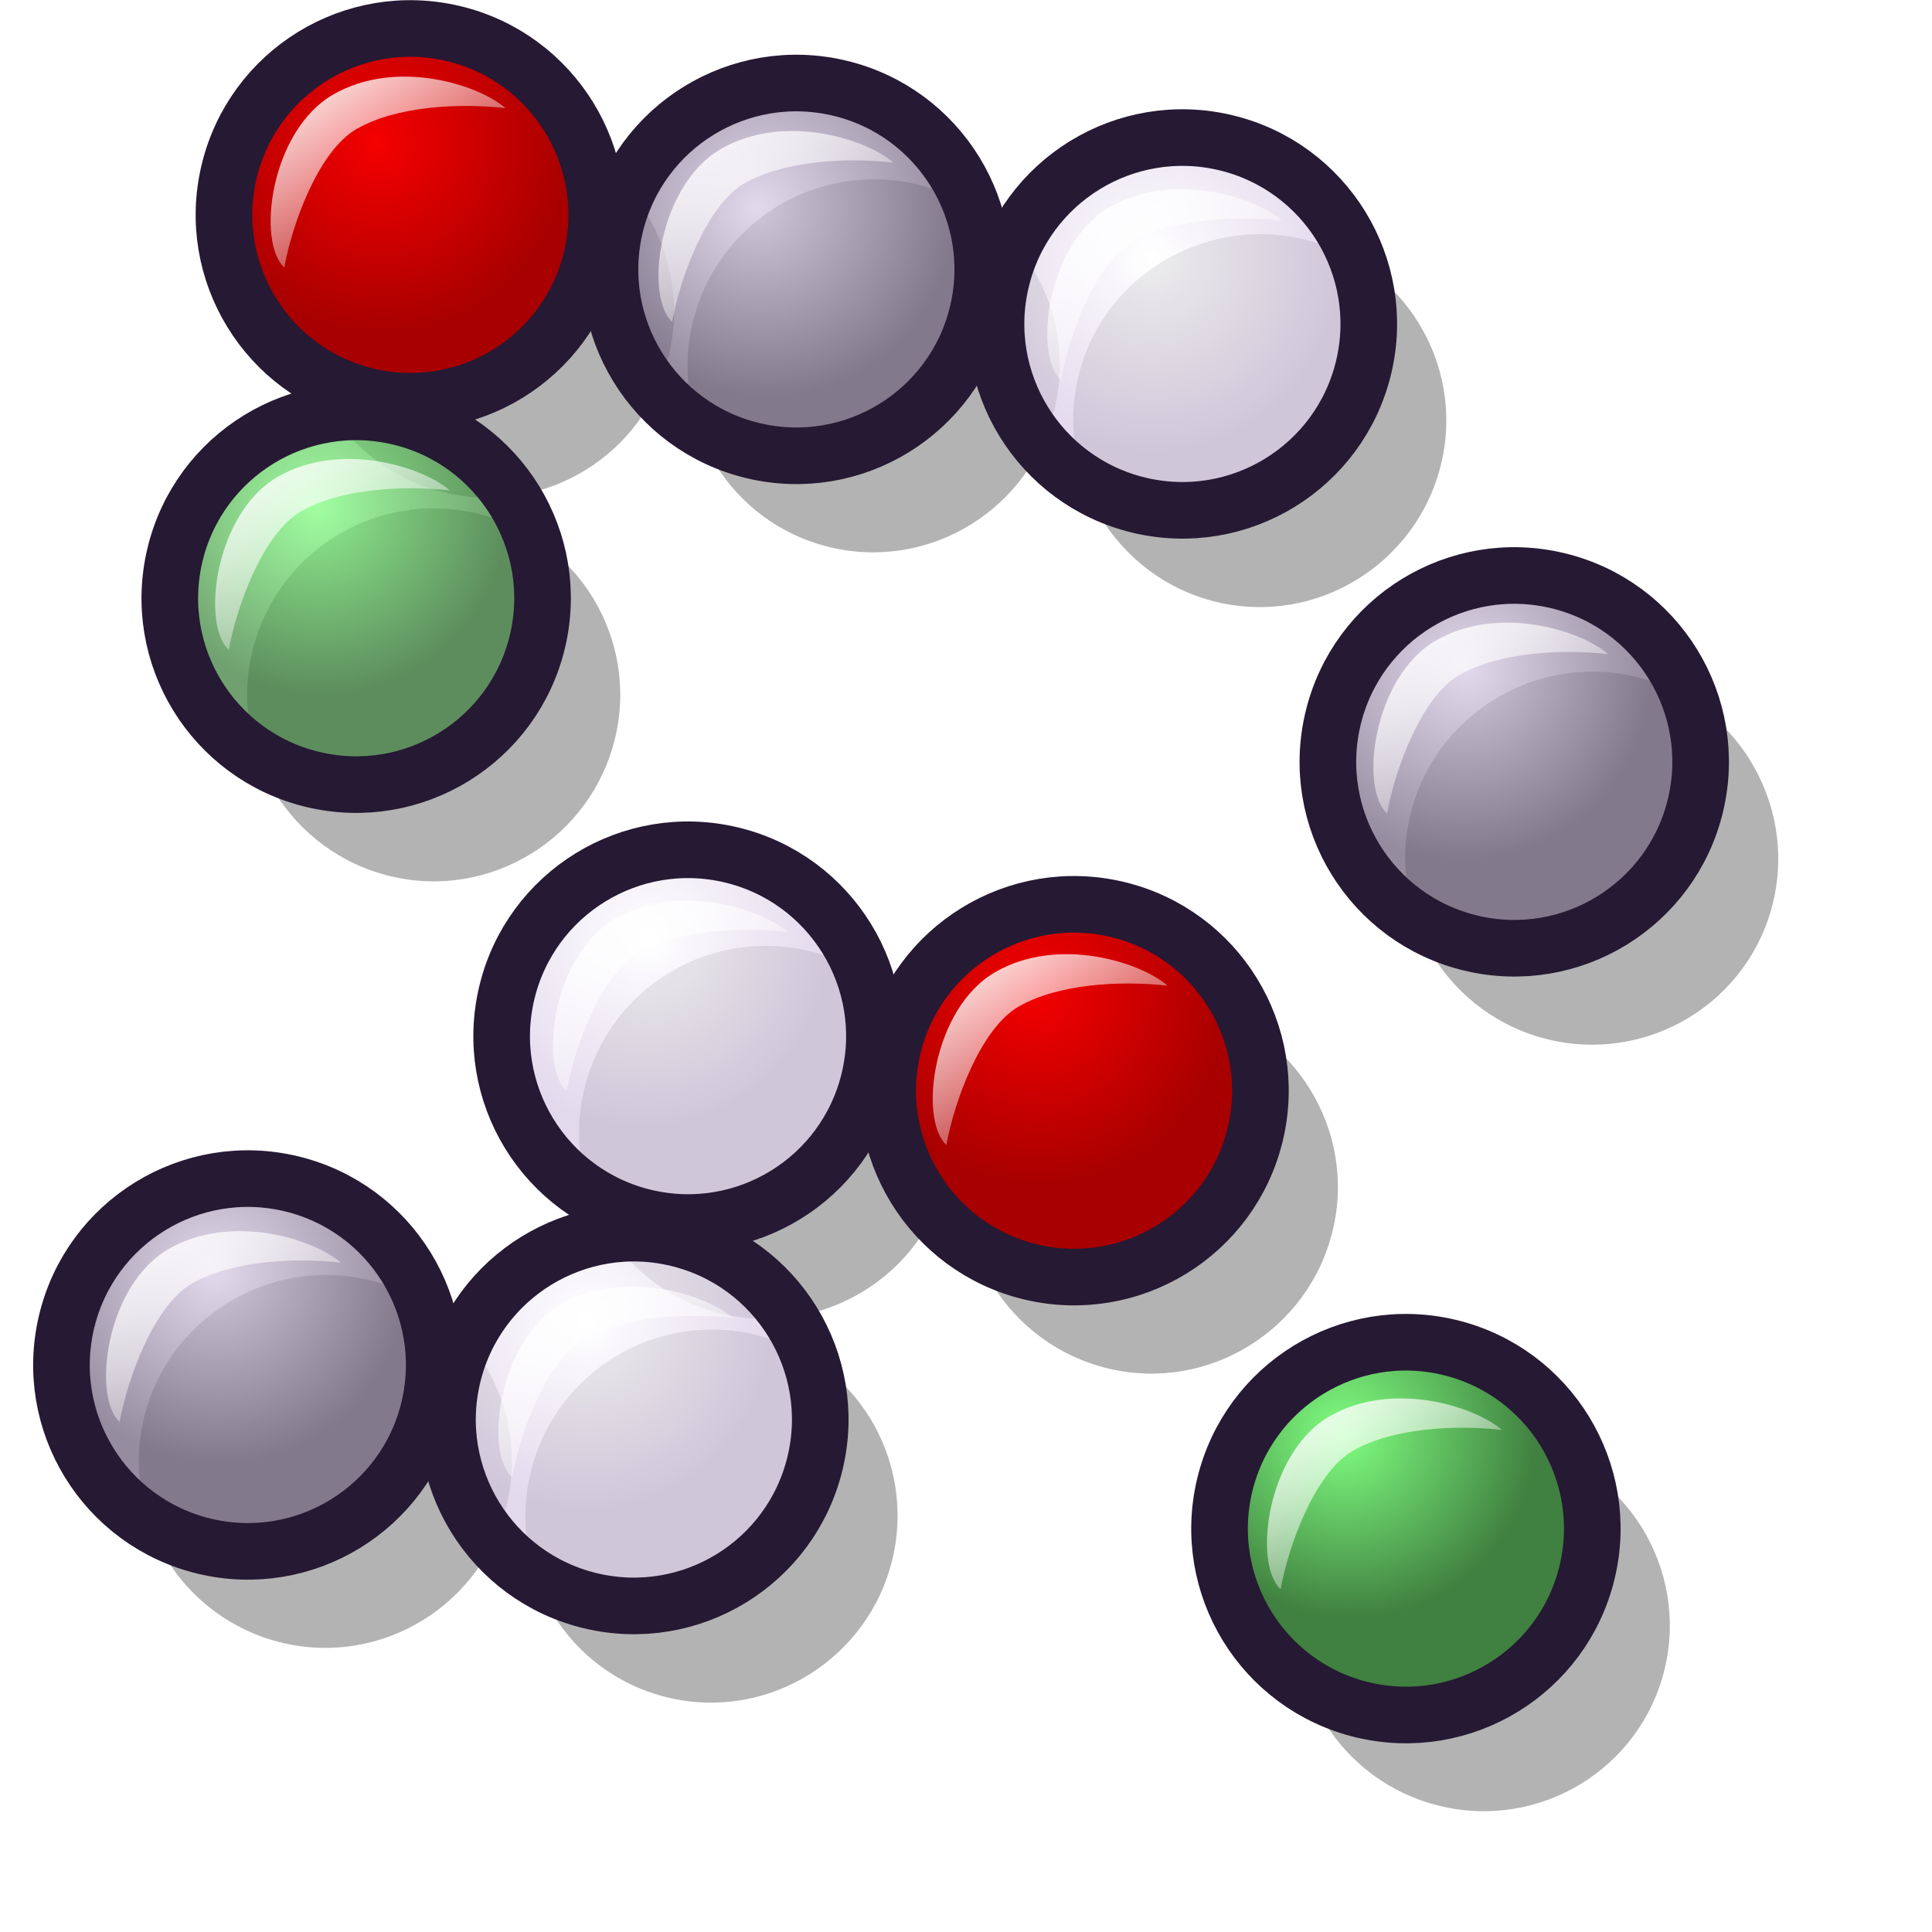
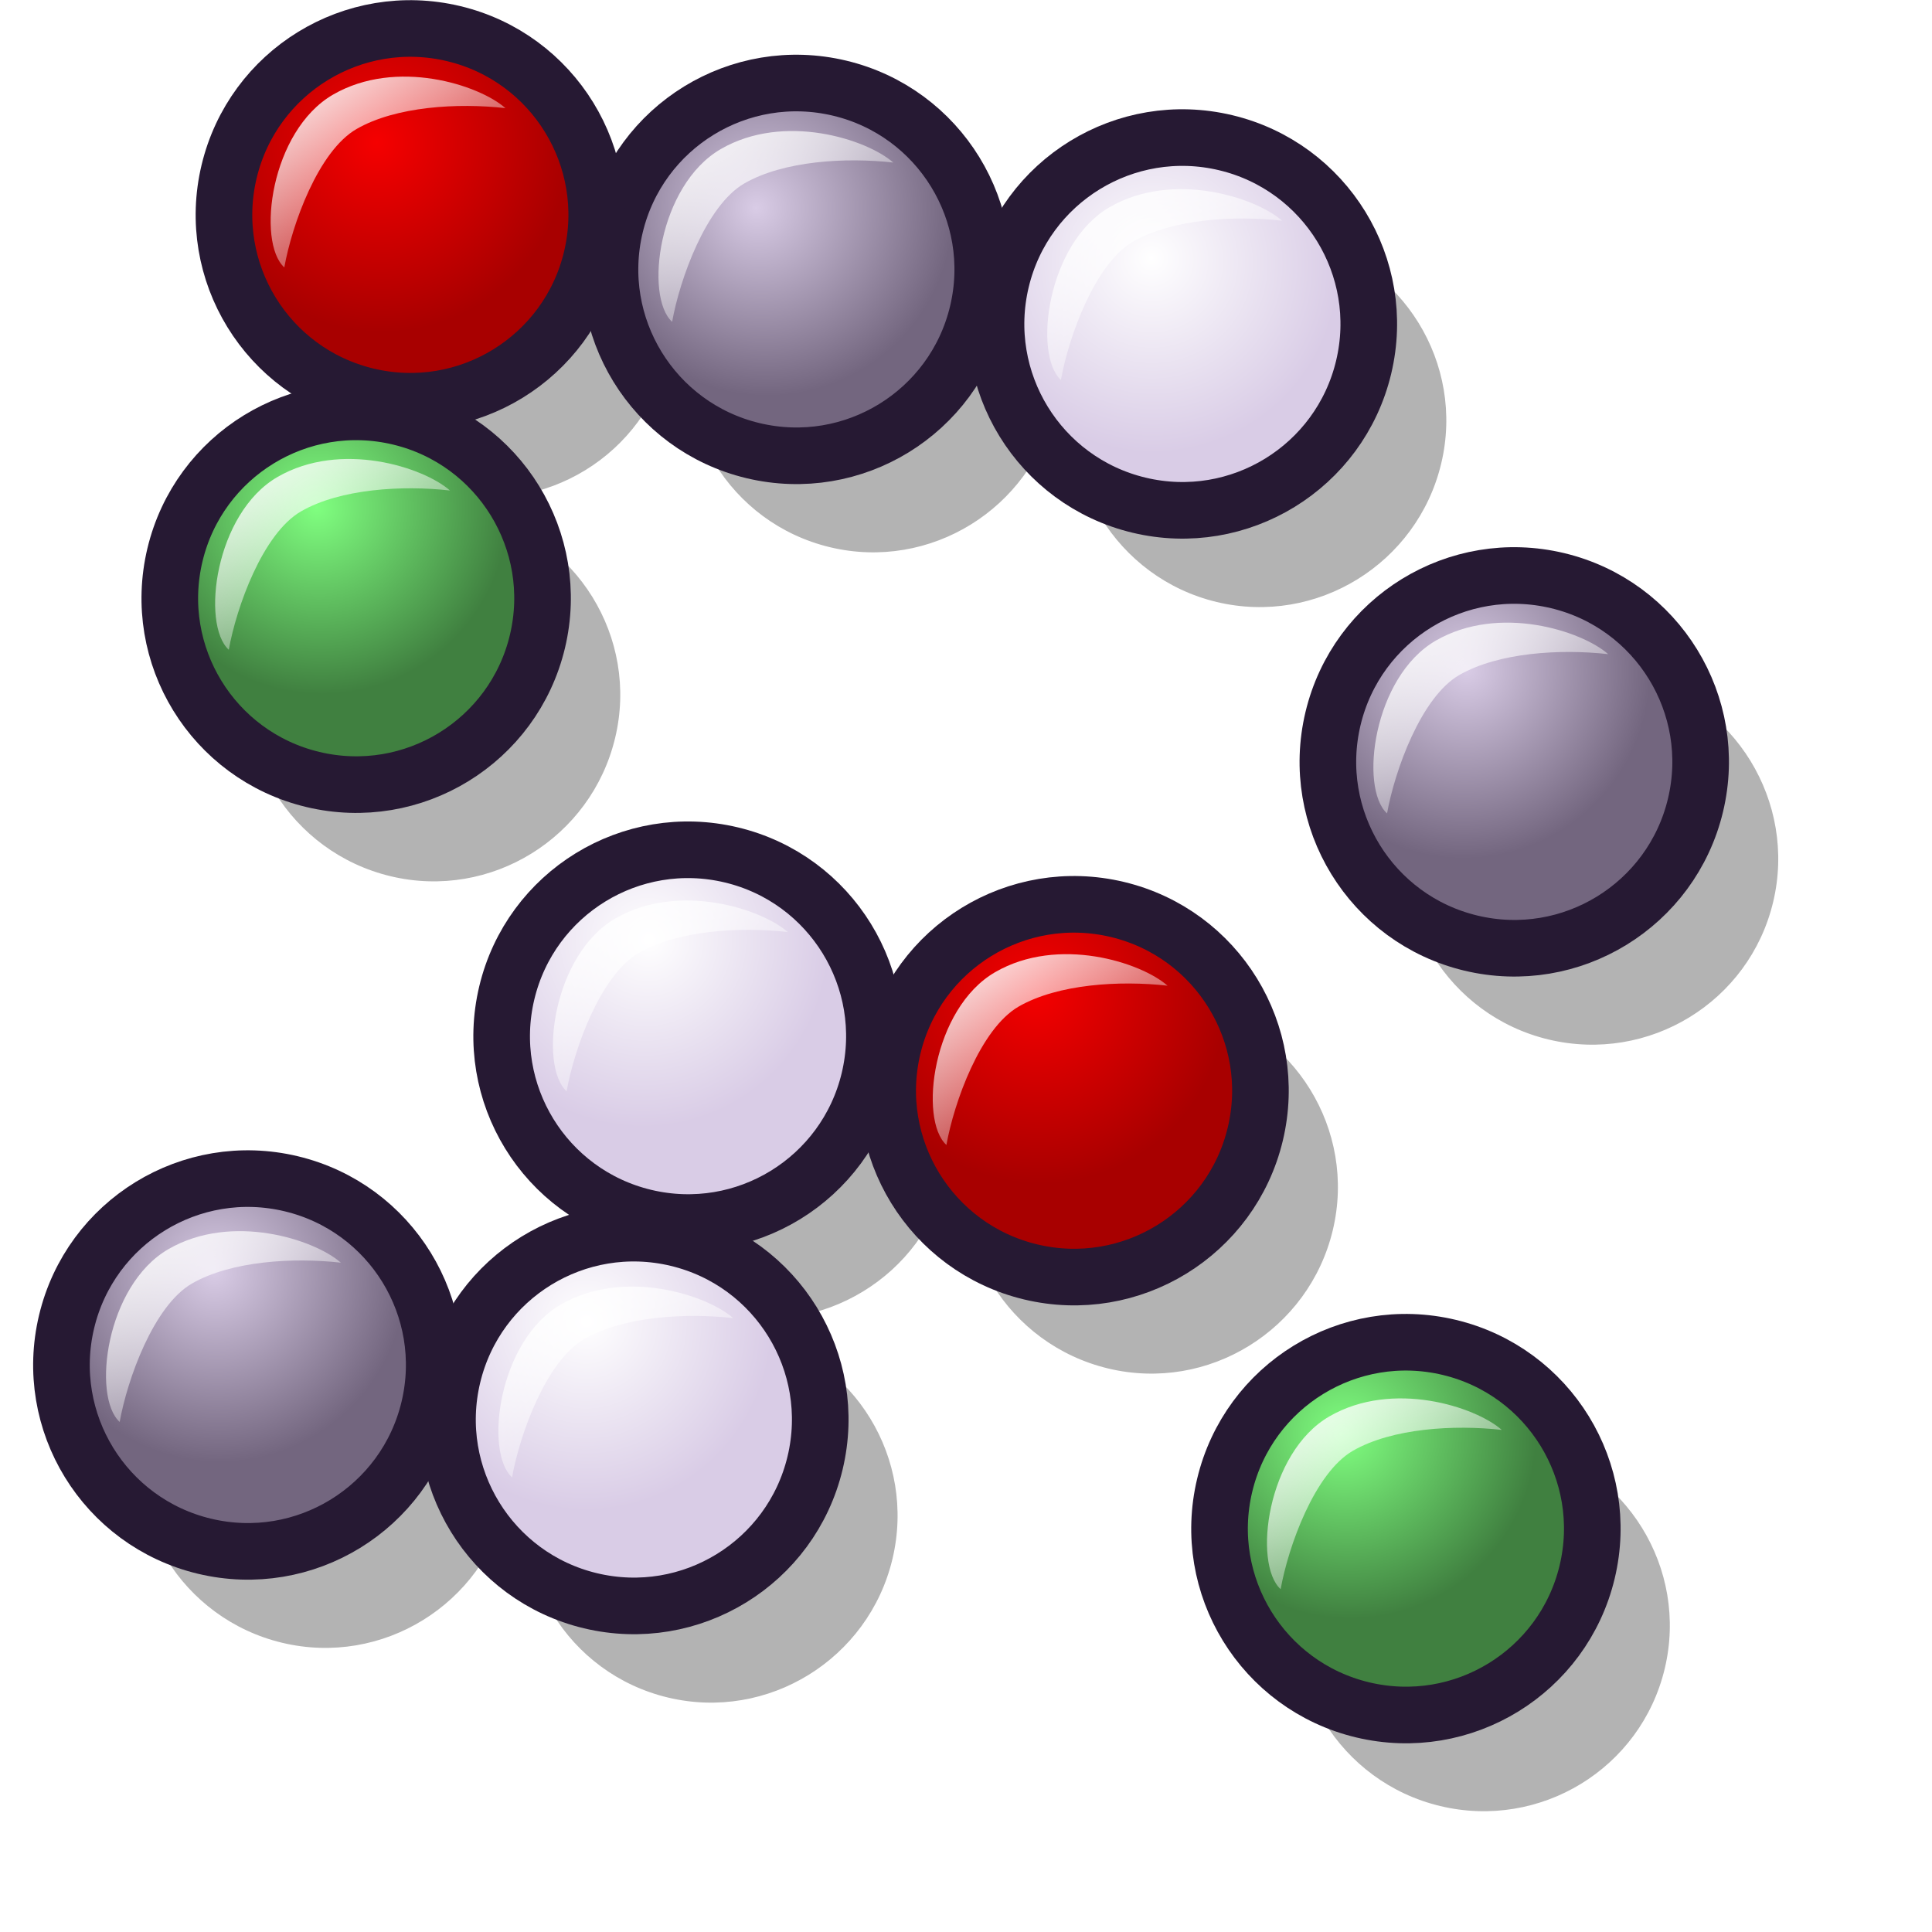
<svg xmlns="http://www.w3.org/2000/svg" xmlns:xlink="http://www.w3.org/1999/xlink" id="svg1" width="48pt" height="48pt">
  <defs id="defs3">
    <linearGradient id="linearGradient8046">
      <stop offset="0" style="stop-color:#ffffff;stop-opacity:1;" id="stop8048" />
      <stop offset="1" style="stop-color:#ffffff;stop-opacity:0;" id="stop8047" />
    </linearGradient>
    <linearGradient id="linearGradient4866">
      <stop offset="0" style="stop-color:#f50000;stop-opacity:1;" id="stop4867" />
      <stop offset="1" style="stop-color:#a80000;stop-opacity:1;" id="stop4868" />
    </linearGradient>
    <linearGradient id="linearGradient4861">
      <stop offset="0" style="stop-color:#80ff80;stop-opacity:1;" id="stop4862" />
      <stop offset="1" style="stop-color:#408040;stop-opacity:1;" id="stop4863" />
    </linearGradient>
    <linearGradient id="linearGradient2984">
      <stop offset="0" style="stop-color:#ffffff;stop-opacity:1;" id="stop2986" />
      <stop offset="1" style="stop-color:#d9cce6;stop-opacity:1;" id="stop2985" />
    </linearGradient>
    <linearGradient id="linearGradient2308">
      <stop offset="0" style="stop-color:#d9cce6;stop-opacity:1;" id="stop2310" />
      <stop offset="1" style="stop-color:#73667f;stop-opacity:1;" id="stop2309" />
    </linearGradient>
    <linearGradient id="linearGradient2304">
      <stop style="stop-color:#000;stop-opacity:1;" offset="0" id="stop2305" />
      <stop style="stop-color:#fff;stop-opacity:1;" offset="1" id="stop2306" />
    </linearGradient>
    <defs id="defs920">
      <linearGradient id="linearGradient642" x1="0" y1="0.5" x2="1" y2="0.5" gradientUnits="objectBoundingBox" spreadMethod="pad" xlink:href="#linearGradient2308" />
      <linearGradient id="linearGradient866" x1="0" y1="0.5" x2="1" y2="0.5" gradientUnits="objectBoundingBox" spreadMethod="pad" xlink:href="#linearGradient2984" />
      <linearGradient id="linearGradient584" x1="0" y1="0.5" x2="1" y2="0.5" gradientUnits="objectBoundingBox" spreadMethod="pad" xlink:href="#linearGradient8046" />
      <linearGradient xlink:href="#linearGradient866" id="linearGradient586" x1="-0" y1="0.016" x2="0.991" y2="0.984" />
      <linearGradient xlink:href="#linearGradient584" id="linearGradient587" x1="0" y1="-0" x2="1" y2="1" />
      <linearGradient xlink:href="#linearGradient584" id="linearGradient638" x1="0" y1="-0" x2="0.993" y2="1" />
      <radialGradient xlink:href="#linearGradient866" id="radialGradient639" />
      <linearGradient xlink:href="#linearGradient584" id="linearGradient640" x1="-0" y1="0" x2="1" y2="0.992" />
      <linearGradient xlink:href="#linearGradient642" id="linearGradient641" x1="0" y1="0" x2="0.967" y2="0.984" />
      <linearGradient xlink:href="#linearGradient584" id="linearGradient645" x1="0.015" y1="0.008" x2="0.978" y2="0.977" />
    </defs>
    <linearGradient xlink:href="#linearGradient8046" id="linearGradient8045" x1="0.008" y1="-0.008" x2="0.875" y2="0.93" />
    <radialGradient xlink:href="#linearGradient4866" id="radialGradient3628" cx="0.383" cy="0.338" r="0.5" fx="0.366" fy="0.332" />
    <radialGradient xlink:href="#linearGradient2308" id="radialGradient3629" cx="0.386" cy="0.362" r="0.5" fx="0.356" fy="0.365" />
    <radialGradient xlink:href="#linearGradient2984" id="radialGradient3630" cx="0.387" cy="0.369" r="0.5" fx="0.377" fy="0.347" />
    <radialGradient xlink:href="#linearGradient2308" id="radialGradient3631" cx="0.311" cy="0.298" r="0.5" fx="0.318" fy="0.29" />
    <radialGradient xlink:href="#linearGradient4861" id="radialGradient3632" cx="0.354" cy="0.286" r="0.5" fx="0.339" fy="0.288" />
    <radialGradient xlink:href="#linearGradient2984" id="radialGradient3634" cx="0.322" cy="0.281" r="0.5" fx="0.337" fy="0.272" />
    <radialGradient xlink:href="#linearGradient4866" id="radialGradient3635" cx="0.353" cy="0.278" r="0.5" fx="0.335" fy="0.264" />
    <radialGradient xlink:href="#linearGradient4861" id="radialGradient3636" cx="0.294" cy="0.284" r="0.5" fx="0.272" fy="0.294" />
    <radialGradient xlink:href="#linearGradient2984" id="radialGradient3637" cx="0.315" cy="0.282" r="0.5" fx="0.314" fy="0.274" />
    <radialGradient xlink:href="#linearGradient2308" id="radialGradient3638" cx="0.37" cy="0.285" r="0.5" fx="0.353" fy="0.278" />
  </defs>
  <path style="opacity:0.3;fill:#000000;fill-opacity:1;fill-rule:evenodd;stroke:none;stroke-width:2.335;stroke-linecap:butt;stroke-linejoin:miter;stroke-miterlimit:4;stroke-opacity:1;" d="M 14.119,4.397 C 11.761,4.791 9.761,6.562 9.17,9.032 C 8.383,12.326 10.401,15.636 13.695,16.423 C 16.989,17.211 20.298,15.193 21.086,11.899 C 21.874,8.605 19.856,5.264 16.562,4.476 C 15.739,4.279 14.905,4.266 14.119,4.397 z M 26.817,6.199 C 24.459,6.593 22.46,8.364 21.869,10.835 C 21.081,14.128 23.1,17.438 26.393,18.226 C 29.687,19.014 32.997,16.963 33.785,13.669 C 34.573,10.376 32.554,7.066 29.261,6.278 C 28.437,6.081 27.603,6.068 26.817,6.199 z M 39.547,8.002 C 37.189,8.396 35.159,10.135 34.568,12.605 C 33.78,15.899 35.83,19.241 39.123,20.029 C 42.417,20.816 45.727,18.766 46.515,15.472 C 47.303,12.179 45.253,8.868 41.959,8.081 C 41.136,7.884 40.333,7.871 39.547,8.002 z M 12.318,17.032 C 9.96,17.426 7.96,19.197 7.369,21.667 C 6.582,24.961 8.632,28.271 11.926,29.059 C 15.219,29.847 18.53,27.796 19.317,24.503 C 20.105,21.209 18.055,17.899 14.761,17.111 C 13.938,16.914 13.104,16.9 12.318,17.032 z M 50.477,22.408 C 48.119,22.802 46.088,24.573 45.497,27.043 C 44.709,30.336 46.759,33.647 50.053,34.435 C 53.347,35.222 56.656,33.204 57.444,29.91 C 58.232,26.616 56.182,23.274 52.889,22.487 C 52.065,22.29 51.263,22.277 50.477,22.408 z M 23.247,31.438 C 20.889,31.832 18.89,33.603 18.299,36.073 C 17.511,39.367 19.53,42.677 22.824,43.464 C 26.117,44.252 29.459,42.234 30.247,38.94 C 31.034,35.647 28.985,32.305 25.691,31.517 C 24.868,31.32 24.033,31.306 23.247,31.438 z M 35.978,33.241 C 33.619,33.635 31.588,35.405 30.998,37.875 C 30.21,41.169 32.26,44.479 35.554,45.267 C 38.847,46.055 42.158,44.005 42.946,40.711 C 43.733,37.417 41.683,34.107 38.389,33.319 C 37.566,33.122 36.764,33.109 35.978,33.241 z M 8.78,42.271 C 6.422,42.665 4.391,44.436 3.8,46.906 C 3.012,50.199 5.062,53.51 8.356,54.298 C 11.65,55.085 14.96,53.035 15.748,49.741 C 16.536,46.448 14.485,43.137 11.192,42.35 C 10.368,42.153 9.566,42.14 8.78,42.271 z M 21.478,44.073 C 19.12,44.467 17.121,46.238 16.53,48.709 C 15.742,52.002 17.761,55.312 21.054,56.1 C 24.348,56.888 27.658,54.837 28.446,51.544 C 29.234,48.25 27.215,44.94 23.922,44.152 C 23.098,43.956 22.264,43.942 21.478,44.073 z M 46.907,47.647 C 44.549,48.041 42.518,49.811 41.927,52.281 C 41.139,55.575 43.19,58.885 46.483,59.673 C 49.777,60.461 53.087,58.442 53.875,55.149 C 54.662,51.855 52.612,48.545 49.318,47.757 C 48.495,47.56 47.693,47.515 46.907,47.647 z " id="path6164" transform="matrix(1.0061,0,0,1.0061,0.942792,-0.209478)" />
-   <path style="fill:url(#radialGradient3629);fill-opacity:0.75;fill-rule:evenodd;stroke:#261933;stroke-width:2.285;stroke-linecap:round;stroke-linejoin:round;stroke-miterlimit:4;stroke-opacity:1;stroke-dasharray:none;" id="path2314" d="M 26.612 18.099 A 7.521 7.521 0 1 0 11.57,18.099 A 7.521 7.521 0 1 0 26.612 18.099 z" transform="matrix(0.798224,0.190928,-0.190928,0.798224,14.59763,-9.167485)" />
-   <path style="fill:url(#radialGradient3630);fill-opacity:0.75;fill-rule:evenodd;stroke:#261933;stroke-width:2.285;stroke-linecap:round;stroke-linejoin:round;stroke-miterlimit:4;stroke-opacity:1;stroke-dasharray:none;" id="path2315" d="M 26.612 18.099 A 7.521 7.521 0 1 0 11.57,18.099 A 7.521 7.521 0 1 0 26.612 18.099 z" transform="matrix(0.798224,0.190928,-0.190928,0.798224,27.38529,-7.36062)" />
-   <path style="fill:url(#radialGradient3632);fill-opacity:0.75;fill-rule:evenodd;stroke:#261933;stroke-width:2.285;stroke-linecap:round;stroke-linejoin:round;stroke-miterlimit:4;stroke-opacity:1;stroke-dasharray:none;" id="path2323" d="M 26.612 18.099 A 7.521 7.521 0 1 0 11.57,18.099 A 7.521 7.521 0 1 0 26.612 18.099 z" transform="matrix(0.798224,0.190928,-0.190928,0.798224,1.551792e-2,1.725441)" />
-   <path style="fill:url(#radialGradient3631);fill-opacity:0.75;fill-rule:evenodd;stroke:#261933;stroke-width:2.285;stroke-linecap:round;stroke-linejoin:round;stroke-miterlimit:4;stroke-opacity:1;stroke-dasharray:none;" id="path2326" d="M 26.612 18.099 A 7.521 7.521 0 1 0 11.57,18.099 A 7.521 7.521 0 1 0 26.612 18.099 z" transform="matrix(0.798224,0.190928,-0.190928,0.798224,38.37852,7.146034)" />
-   <path style="fill:url(#radialGradient3634);fill-opacity:0.75;fill-rule:evenodd;stroke:#261933;stroke-width:2.285;stroke-linecap:round;stroke-linejoin:round;stroke-miterlimit:4;stroke-opacity:1;stroke-dasharray:none;" id="path2330" d="M 26.612 18.099 A 7.521 7.521 0 1 0 11.57,18.099 A 7.521 7.521 0 1 0 26.612 18.099 z" transform="matrix(0.798224,0.190928,-0.190928,0.798224,11.00873,16.23209)" />
+   <path style="fill:url(#radialGradient3629);fill-opacity:1;fill-rule:evenodd;stroke:#261933;stroke-width:2.285;stroke-linecap:round;stroke-linejoin:round;stroke-miterlimit:4;stroke-opacity:1;stroke-dasharray:none;" id="path2314" d="M 26.612 18.099 A 7.521 7.521 0 1 0 11.57,18.099 A 7.521 7.521 0 1 0 26.612 18.099 z" transform="matrix(0.798224,0.190928,-0.190928,0.798224,14.59763,-9.167485)" />
+   <path style="fill:url(#radialGradient3630);fill-opacity:1;fill-rule:evenodd;stroke:#261933;stroke-width:2.285;stroke-linecap:round;stroke-linejoin:round;stroke-miterlimit:4;stroke-opacity:1;stroke-dasharray:none;" id="path2315" d="M 26.612 18.099 A 7.521 7.521 0 1 0 11.57,18.099 A 7.521 7.521 0 1 0 26.612 18.099 z" transform="matrix(0.798224,0.190928,-0.190928,0.798224,27.38529,-7.36062)" />
+   <path style="fill:url(#radialGradient3632);fill-opacity:1;fill-rule:evenodd;stroke:#261933;stroke-width:2.285;stroke-linecap:round;stroke-linejoin:round;stroke-miterlimit:4;stroke-opacity:1;stroke-dasharray:none;" id="path2323" d="M 26.612 18.099 A 7.521 7.521 0 1 0 11.57,18.099 A 7.521 7.521 0 1 0 26.612 18.099 z" transform="matrix(0.798224,0.190928,-0.190928,0.798224,1.551792e-2,1.725441)" />
+   <path style="fill:url(#radialGradient3631);fill-opacity:1;fill-rule:evenodd;stroke:#261933;stroke-width:2.285;stroke-linecap:round;stroke-linejoin:round;stroke-miterlimit:4;stroke-opacity:1;stroke-dasharray:none;" id="path2326" d="M 26.612 18.099 A 7.521 7.521 0 1 0 11.57,18.099 A 7.521 7.521 0 1 0 26.612 18.099 z" transform="matrix(0.798224,0.190928,-0.190928,0.798224,38.37852,7.146034)" />
+   <path style="fill:url(#radialGradient3634);fill-opacity:1;fill-rule:evenodd;stroke:#261933;stroke-width:2.285;stroke-linecap:round;stroke-linejoin:round;stroke-miterlimit:4;stroke-opacity:1;stroke-dasharray:none;" id="path2330" d="M 26.612 18.099 A 7.521 7.521 0 1 0 11.57,18.099 A 7.521 7.521 0 1 0 26.612 18.099 z" transform="matrix(0.798224,0.190928,-0.190928,0.798224,11.00873,16.23209)" />
  <path style="fill:url(#radialGradient3635);fill-opacity:1;fill-rule:evenodd;stroke:#261933;stroke-width:2.285;stroke-linecap:round;stroke-linejoin:round;stroke-miterlimit:4;stroke-opacity:1;stroke-dasharray:none;" id="path2331" d="M 26.612 18.099 A 7.521 7.521 0 1 0 11.57,18.099 A 7.521 7.521 0 1 0 26.612 18.099 z" transform="matrix(0.798224,0.190928,-0.190928,0.798224,23.79639,18.03894)" />
-   <path style="fill:url(#radialGradient3638);fill-opacity:0.75;fill-rule:evenodd;stroke:#261933;stroke-width:2.285;stroke-linecap:round;stroke-linejoin:round;stroke-miterlimit:4;stroke-opacity:1;stroke-dasharray:none;" id="path2333" d="M 26.612 18.099 A 7.521 7.521 0 1 0 11.57,18.099 A 7.521 7.521 0 1 0 26.612 18.099 z" transform="matrix(0.798224,0.190928,-0.190928,0.798224,-3.573376,27.12501)" />
-   <path style="fill:url(#radialGradient3637);fill-opacity:0.75;fill-rule:evenodd;stroke:#261933;stroke-width:2.285;stroke-linecap:round;stroke-linejoin:round;stroke-miterlimit:4;stroke-opacity:1;stroke-dasharray:none;" id="path2334" d="M 26.612 18.099 A 7.521 7.521 0 1 0 11.57,18.099 A 7.521 7.521 0 1 0 26.612 18.099 z" transform="matrix(0.798224,0.190928,-0.190928,0.798224,9.214289,28.93188)" />
+   <path style="fill:url(#radialGradient3638);fill-opacity:1;fill-rule:evenodd;stroke:#261933;stroke-width:2.285;stroke-linecap:round;stroke-linejoin:round;stroke-miterlimit:4;stroke-opacity:1;stroke-dasharray:none;" id="path2333" d="M 26.612 18.099 A 7.521 7.521 0 1 0 11.57,18.099 A 7.521 7.521 0 1 0 26.612 18.099 z" transform="matrix(0.798224,0.190928,-0.190928,0.798224,-3.573376,27.12501)" />
+   <path style="fill:url(#radialGradient3637);fill-opacity:1;fill-rule:evenodd;stroke:#261933;stroke-width:2.285;stroke-linecap:round;stroke-linejoin:round;stroke-miterlimit:4;stroke-opacity:1;stroke-dasharray:none;" id="path2334" d="M 26.612 18.099 A 7.521 7.521 0 1 0 11.57,18.099 A 7.521 7.521 0 1 0 26.612 18.099 z" transform="matrix(0.798224,0.190928,-0.190928,0.798224,9.214289,28.93188)" />
  <path style="fill:url(#radialGradient3636);fill-opacity:1;fill-rule:evenodd;stroke:#261933;stroke-width:2.285;stroke-linecap:round;stroke-linejoin:round;stroke-miterlimit:4;stroke-opacity:1;stroke-dasharray:none;" id="path2336" d="M 26.612 18.099 A 7.521 7.521 0 1 0 11.57,18.099 A 7.521 7.521 0 1 0 26.612 18.099 z" transform="matrix(0.798224,0.190928,-0.190928,0.798224,34.78962,32.54561)" />
  <path style="fill:url(#radialGradient3628);fill-opacity:1;fill-rule:evenodd;stroke:#261933;stroke-width:2.285;stroke-linecap:round;stroke-linejoin:round;stroke-miterlimit:4;stroke-opacity:1;stroke-dasharray:none;" id="path2313" d="M 26.612 18.099 A 7.521 7.521 0 1 0 11.57,18.099 A 7.521 7.521 0 1 0 26.612 18.099 z" transform="matrix(0.798224,0.190928,-0.190928,0.798224,1.809966,-10.97435)" />
  <path style="fill:url(#linearGradient8045);fill-opacity:1;fill-rule:evenodd;stroke:none;stroke-width:1.806;stroke-linecap:butt;stroke-linejoin:miter;stroke-miterlimit:4;stroke-opacity:1;" d="M 3.214,9.271 C 2.223,8.596 2.169,5.026 3.981,3.607 C 5.813,2.172 8.54,2.65 9.474,3.266 C 7.952,3.308 6.01,3.699 4.875,4.586 C 3.765,5.453 3.264,7.893 3.214,9.271 z " id="path6802" transform="matrix(1.030533,0.145612,-0.145612,1.030533,7.456164,-1.163041)" />
  <path style="fill:url(#linearGradient8045);fill-opacity:1;fill-rule:evenodd;stroke:none;stroke-width:1.806;stroke-linecap:butt;stroke-linejoin:miter;stroke-miterlimit:4;stroke-opacity:1;" d="M 15.963,9.424 C 14.954,8.737 14.899,5.102 16.744,3.657 C 18.609,2.196 21.386,2.683 22.337,3.31 C 20.788,3.353 18.811,3.751 17.654,4.654 C 16.525,5.537 16.014,8.022 15.963,9.424 z " id="path6133" transform="matrix(1.012078,0.143004,-0.143004,1.012078,7.457217,-1.159416)" />
  <path style="fill:url(#linearGradient8045);fill-opacity:1;fill-rule:evenodd;stroke:none;stroke-width:1.806;stroke-linecap:butt;stroke-linejoin:miter;stroke-miterlimit:4;stroke-opacity:1;" d="M 28.703,9.527 C 27.693,8.84 27.639,5.204 29.483,3.76 C 31.349,2.298 34.126,2.785 35.077,3.413 C 33.528,3.456 31.55,3.854 30.394,4.757 C 29.264,5.639 28.753,8.124 28.703,9.527 z " id="path6134" transform="matrix(1.012078,0.143004,-0.143004,1.012078,7.457217,-1.159416)" />
  <path style="fill:url(#linearGradient8045);fill-opacity:1;fill-rule:evenodd;stroke:none;stroke-width:1.806;stroke-linecap:butt;stroke-linejoin:miter;stroke-miterlimit:4;stroke-opacity:1;" d="M 3.223,21.958 C 2.214,21.271 2.159,17.636 4.004,16.191 C 5.87,14.73 8.646,15.217 9.598,15.844 C 8.048,15.887 6.071,16.285 4.915,17.188 C 3.785,18.071 3.274,20.556 3.223,21.958 z " id="path6135" transform="matrix(1.012078,0.143004,-0.143004,1.012078,7.457217,-1.159416)" />
  <path style="fill:url(#linearGradient8045);fill-opacity:1;fill-rule:evenodd;stroke:none;stroke-width:1.806;stroke-linecap:butt;stroke-linejoin:miter;stroke-miterlimit:4;stroke-opacity:1;" d="M 16.066,34.595 C 15.056,33.908 15.002,30.273 16.846,28.828 C 18.712,27.367 21.489,27.854 22.44,28.481 C 20.891,28.524 18.913,28.922 17.757,29.825 C 16.627,30.708 16.116,33.193 16.066,34.595 z " id="path6136" transform="matrix(1.012078,0.143004,-0.143004,1.012078,7.457217,-1.159416)" />
  <path style="fill:url(#linearGradient8045);fill-opacity:1;fill-rule:evenodd;stroke:none;stroke-width:1.806;stroke-linecap:butt;stroke-linejoin:miter;stroke-miterlimit:4;stroke-opacity:1;" d="M 28.497,34.595 C 27.488,33.908 27.433,30.273 29.278,28.828 C 31.144,27.367 33.92,27.854 34.871,28.481 C 33.322,28.524 31.345,28.922 30.189,29.825 C 29.059,30.708 28.548,33.193 28.497,34.595 z " id="path6137" transform="matrix(1.012078,0.143004,-0.143004,1.012078,7.457217,-1.159416)" />
  <path style="fill:url(#linearGradient8045);fill-opacity:1;fill-rule:evenodd;stroke:none;stroke-width:1.806;stroke-linecap:butt;stroke-linejoin:miter;stroke-miterlimit:4;stroke-opacity:1;" d="M 41.134,21.958 C 40.125,21.271 40.07,17.636 41.915,16.191 C 43.781,14.73 46.557,15.217 47.508,15.844 C 45.959,15.887 43.982,16.285 42.825,17.188 C 41.696,18.071 41.185,20.556 41.134,21.958 z " id="path6138" transform="matrix(1.012078,0.143004,-0.143004,1.012078,7.457217,-1.159416)" />
  <path style="fill:url(#linearGradient8045);fill-opacity:1;fill-rule:evenodd;stroke:none;stroke-width:1.806;stroke-linecap:butt;stroke-linejoin:miter;stroke-miterlimit:4;stroke-opacity:1;" d="M 16.066,47.232 C 15.056,46.545 15.002,42.91 16.846,41.465 C 18.712,40.004 21.489,40.491 22.44,41.118 C 20.891,41.161 18.913,41.559 17.757,42.462 C 16.627,43.345 16.116,45.83 16.066,47.232 z " id="path6139" transform="matrix(1.012078,0.143004,-0.143004,1.012078,7.457217,-1.159416)" />
  <path style="fill:url(#linearGradient8045);fill-opacity:1;fill-rule:evenodd;stroke:none;stroke-width:1.806;stroke-linecap:butt;stroke-linejoin:miter;stroke-miterlimit:4;stroke-opacity:1;" d="M 3.223,47.232 C 2.214,46.545 2.159,42.91 4.004,41.465 C 5.87,40.004 8.646,40.491 9.598,41.118 C 8.048,41.161 6.071,41.559 4.915,42.462 C 3.785,43.345 3.274,45.83 3.223,47.232 z " id="path6140" transform="matrix(1.012078,0.143004,-0.143004,1.012078,7.457217,-1.159416)" />
  <path style="fill:url(#linearGradient8045);fill-opacity:1;fill-rule:evenodd;stroke:none;stroke-width:1.806;stroke-linecap:butt;stroke-linejoin:miter;stroke-miterlimit:4;stroke-opacity:1;" d="M 41.237,47.335 C 40.228,46.648 40.173,43.013 42.018,41.568 C 43.883,40.107 46.66,40.594 47.611,41.221 C 46.062,41.264 44.085,41.662 42.928,42.565 C 41.799,43.448 41.288,45.933 41.237,47.335 z " id="path6141" transform="matrix(1.012078,0.143004,-0.143004,1.012078,7.457217,-1.159416)" />
</svg>
